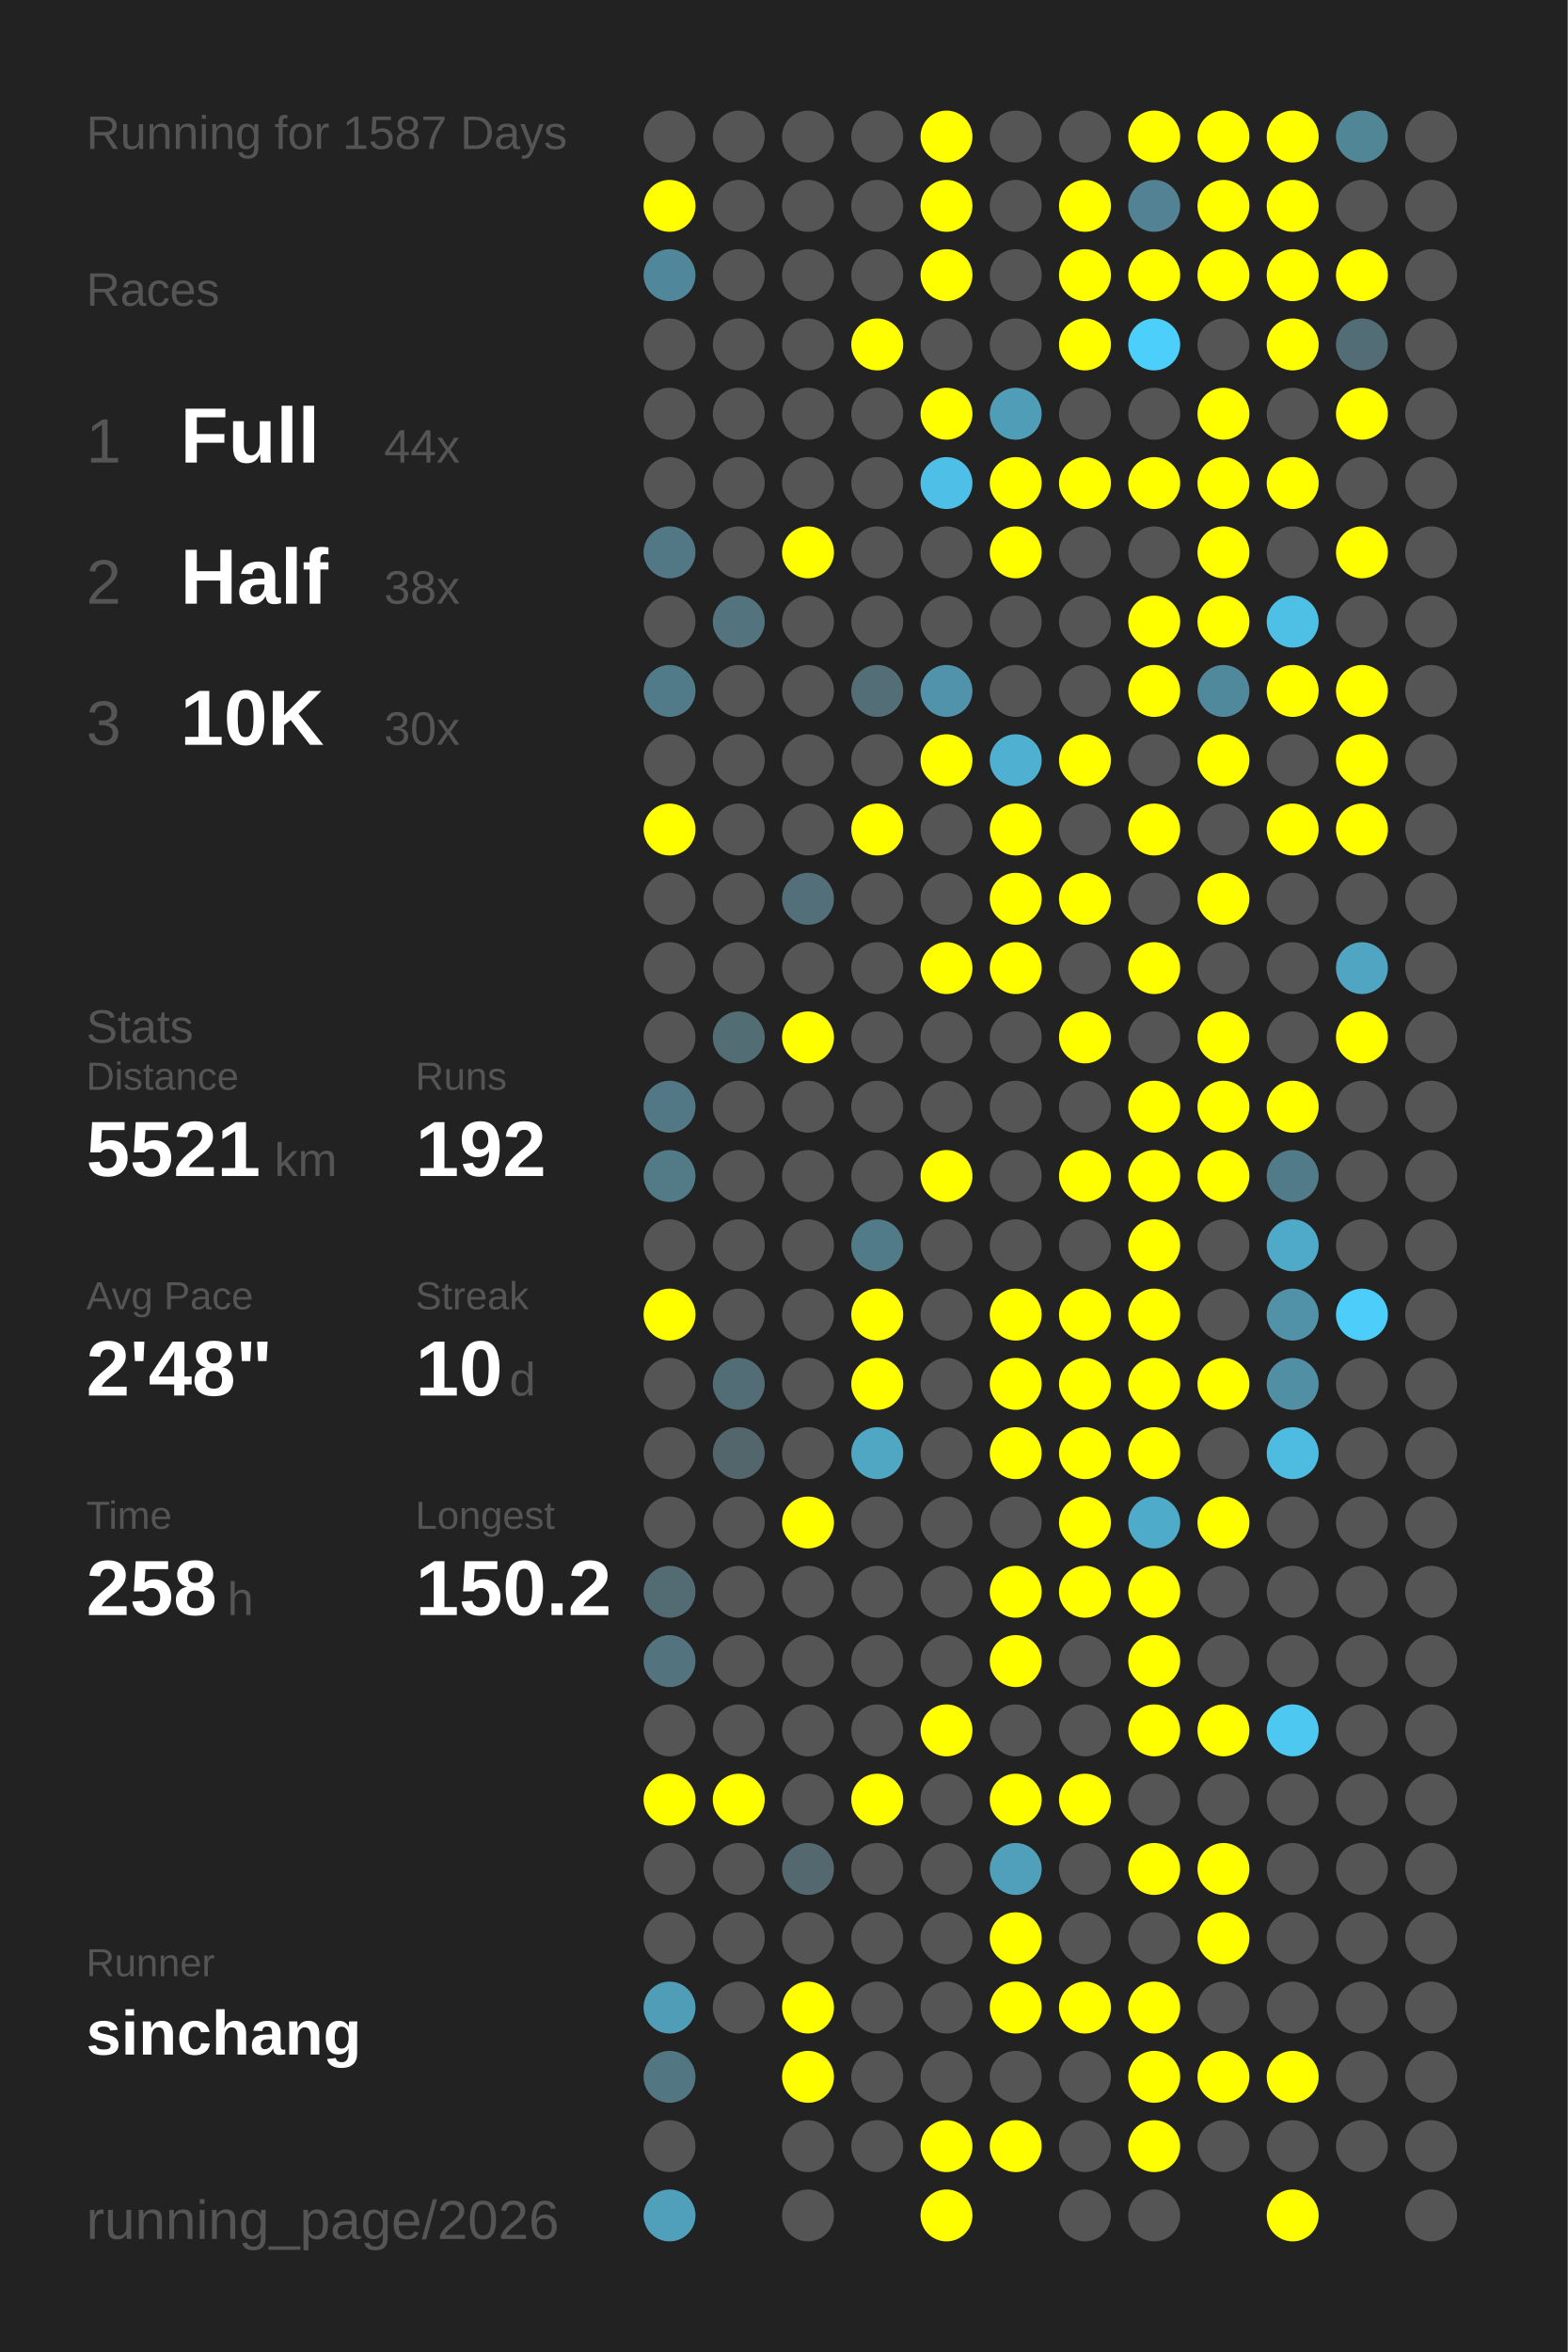
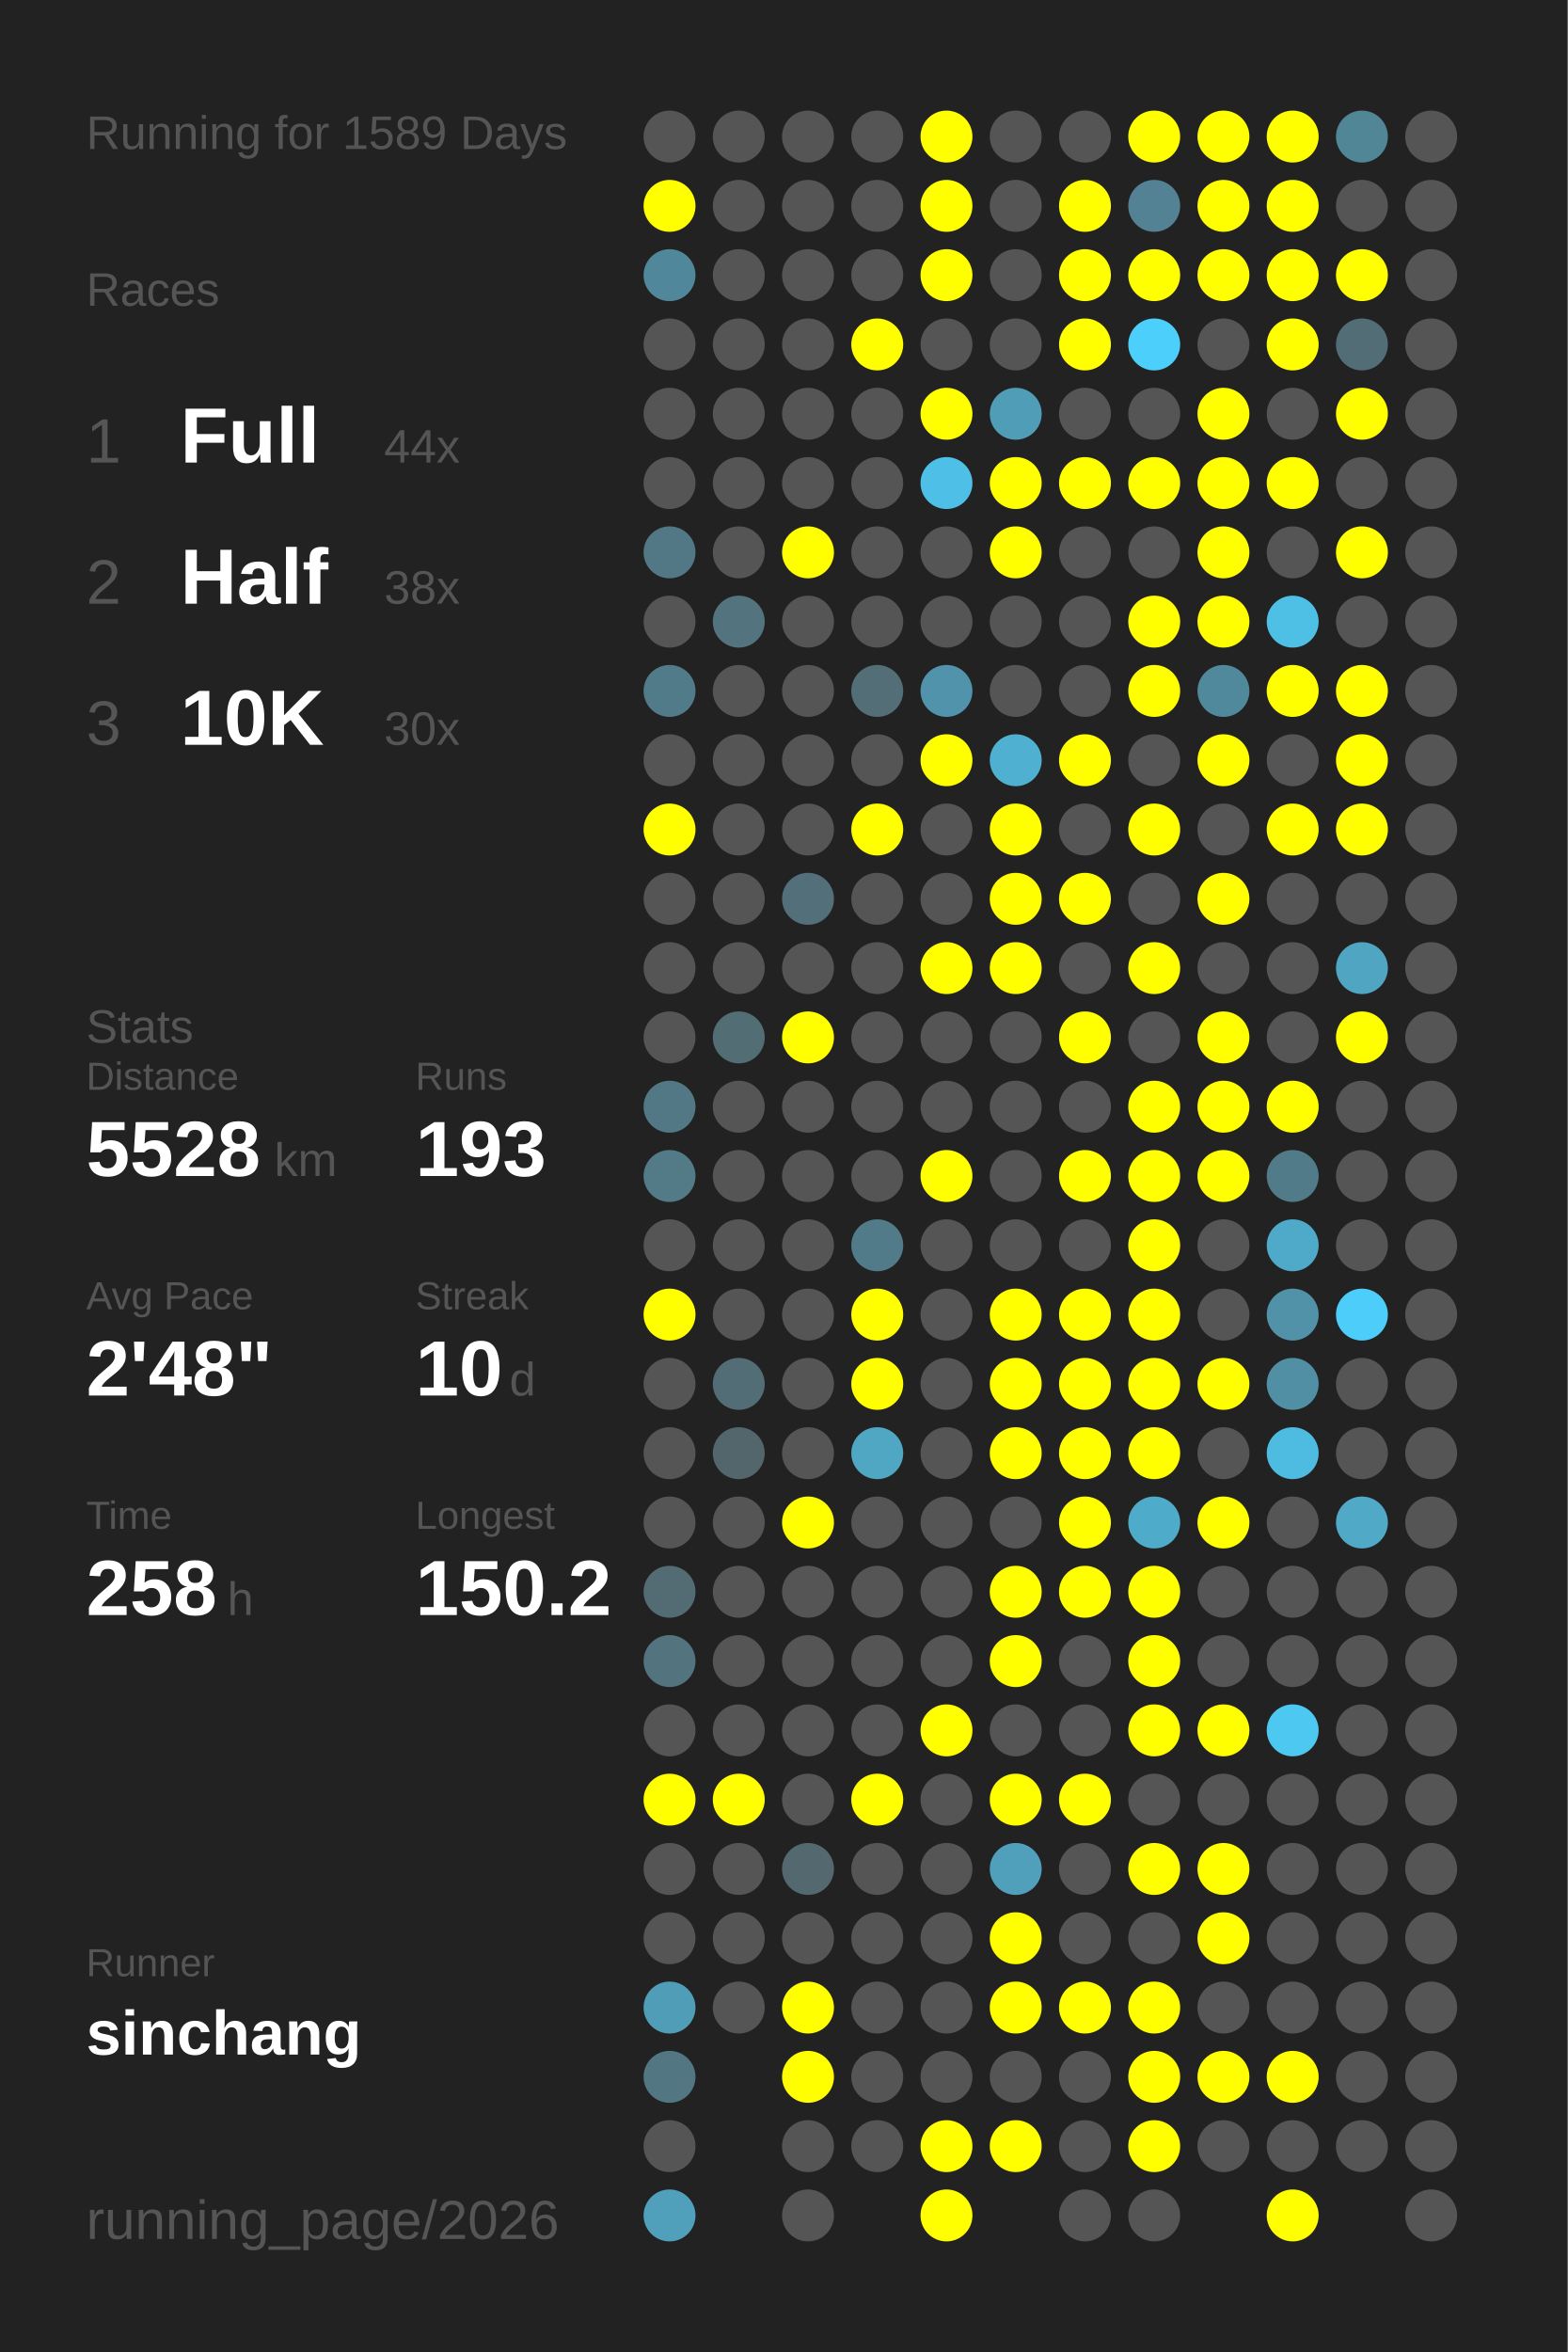
<svg xmlns="http://www.w3.org/2000/svg" baseProfile="full" height="300mm" version="1.1" viewBox="0,0,200,300" width="200mm">
  <defs />
  <rect fill="#222222" height="300" width="200" x="0" y="0" />
-   <text fill="#555555" style="font-size:6px; font-family:Arial;" x="11" y="19">Running for 1587 Days</text>
+   <text fill="#555555" style="font-size:6px; font-family:Arial;" x="11" y="19">Running for 1589 Days</text>
  <text fill="#555555" style="font-size:6px; font-family:Arial;" x="11" y="39">Races</text>
  <text fill="#555555" style="font-size:8px; font-family:Arial;" x="11" y="59">1</text>
  <text fill="#FFFFFF" style="font-size:10px; font-family:Arial; font-weight:bold;" x="23" y="59">Full</text>
  <text fill="#555555" style="font-size:6px; font-family:Arial;" x="49" y="59">44x</text>
  <text fill="#555555" style="font-size:8px; font-family:Arial;" x="11" y="77">2</text>
  <text fill="#FFFFFF" style="font-size:10px; font-family:Arial; font-weight:bold;" x="23" y="77">Half</text>
  <text fill="#555555" style="font-size:6px; font-family:Arial;" x="49" y="77">38x</text>
  <text fill="#555555" style="font-size:8px; font-family:Arial;" x="11" y="95">3</text>
  <text fill="#FFFFFF" style="font-size:10px; font-family:Arial; font-weight:bold;" x="23" y="95">10K</text>
  <text fill="#555555" style="font-size:6px; font-family:Arial;" x="49" y="95">30x</text>
  <text fill="#555555" style="font-size:6px; font-family:Arial;" x="11" y="133">Stats</text>
  <text fill="#555555" style="font-size:5px; font-family:Arial;" x="11" y="139">Distance</text>
-   <text fill="#FFFFFF" style="font-size:10px; font-family:Arial; font-weight:bold;" x="11" y="150">5521</text>
+   <text fill="#FFFFFF" style="font-size:10px; font-family:Arial; font-weight:bold;" x="11" y="150">5528</text>
  <text fill="#555555" style="font-size:6px; font-family:Arial;" x="35" y="150">km</text>
  <text fill="#555555" style="font-size:5px; font-family:Arial;" x="53" y="139">Runs</text>
-   <text fill="#FFFFFF" style="font-size:10px; font-family:Arial; font-weight:bold;" x="53" y="150">192</text>
+   <text fill="#FFFFFF" style="font-size:10px; font-family:Arial; font-weight:bold;" x="53" y="150">193</text>
  <text fill="#555555" style="font-size:5px; font-family:Arial;" x="11" y="167">Avg Pace</text>
  <text fill="#FFFFFF" style="font-size:10px; font-family:Arial; font-weight:bold;" x="11" y="178">2'48"</text>
  <text fill="#555555" style="font-size:5px; font-family:Arial;" x="53" y="167">Streak</text>
  <text fill="#FFFFFF" style="font-size:10px; font-family:Arial; font-weight:bold;" x="53" y="178">10</text>
  <text fill="#555555" style="font-size:6px; font-family:Arial;" x="65" y="178">d</text>
  <text fill="#555555" style="font-size:5px; font-family:Arial;" x="11" y="195">Time</text>
  <text fill="#FFFFFF" style="font-size:10px; font-family:Arial; font-weight:bold;" x="11" y="206">258</text>
  <text fill="#555555" style="font-size:6px; font-family:Arial;" x="29" y="206">h</text>
  <text fill="#555555" style="font-size:5px; font-family:Arial;" x="53" y="195">Longest</text>
  <text fill="#FFFFFF" style="font-size:10px; font-family:Arial; font-weight:bold;" x="53" y="206">150.2</text>
  <text fill="#555555" style="font-size:5px; font-family:Arial;" x="11" y="252.065">Runner</text>
  <text fill="#FFFFFF" style="font-size:8px; font-family:Arial; font-weight:bold;" x="11" y="262.065">sinchang</text>
  <text fill="#555555" style="font-size:7px; font-family:Arial;" x="11" y="285.581">running_page/2026</text>
  <circle cx="85.417" cy="17.419" fill="#555555" r="3.312" />
  <circle cx="85.417" cy="26.258" fill="#FFFF00" r="3.312" />
  <circle cx="85.417" cy="35.097" fill="#51879a" r="3.312" />
  <circle cx="85.417" cy="43.935" fill="#555555" r="3.312" />
  <circle cx="85.417" cy="52.774" fill="#555555" r="3.312" />
  <circle cx="85.417" cy="61.613" fill="#555555" r="3.312" />
  <circle cx="85.417" cy="70.452" fill="#527885" r="3.312" />
  <circle cx="85.417" cy="79.29" fill="#555555" r="3.312" />
  <circle cx="85.417" cy="88.129" fill="#527b89" r="3.312" />
  <circle cx="85.417" cy="96.968" fill="#555555" r="3.312" />
  <circle cx="85.417" cy="105.806" fill="#FFFF00" r="3.312" />
  <circle cx="85.417" cy="114.645" fill="#555555" r="3.312" />
  <circle cx="85.417" cy="123.484" fill="#555555" r="3.312" />
  <circle cx="85.417" cy="132.323" fill="#555555" r="3.312" />
  <circle cx="85.417" cy="141.161" fill="#527885" r="3.312" />
  <circle cx="85.417" cy="150" fill="#527a87" r="3.312" />
  <circle cx="85.417" cy="158.839" fill="#555555" r="3.312" />
  <circle cx="85.417" cy="167.677" fill="#FFFF00" r="3.312" />
  <circle cx="85.417" cy="176.516" fill="#555555" r="3.312" />
  <circle cx="85.417" cy="185.355" fill="#555555" r="3.312" />
  <circle cx="85.417" cy="194.194" fill="#555555" r="3.312" />
  <circle cx="85.417" cy="203.032" fill="#536b73" r="3.312" />
  <circle cx="85.417" cy="211.871" fill="#53737f" r="3.312" />
  <circle cx="85.417" cy="220.71" fill="#555555" r="3.312" />
  <circle cx="85.417" cy="229.548" fill="#FFFF00" r="3.312" />
  <circle cx="85.417" cy="238.387" fill="#555555" r="3.312" />
  <circle cx="85.417" cy="247.226" fill="#555555" r="3.312" />
  <circle cx="85.417" cy="256.065" fill="#509db7" r="3.312" />
  <circle cx="85.417" cy="264.903" fill="#527783" r="3.312" />
  <circle cx="85.417" cy="273.742" fill="#555555" r="3.312" />
  <circle cx="85.417" cy="282.581" fill="#50a0bc" r="3.312" />
  <circle cx="94.25" cy="17.419" fill="#555555" r="3.312" />
  <circle cx="94.25" cy="26.258" fill="#555555" r="3.312" />
  <circle cx="94.25" cy="35.097" fill="#555555" r="3.312" />
  <circle cx="94.25" cy="43.935" fill="#555555" r="3.312" />
  <circle cx="94.25" cy="52.774" fill="#555555" r="3.312" />
  <circle cx="94.25" cy="61.613" fill="#555555" r="3.312" />
  <circle cx="94.25" cy="70.452" fill="#555555" r="3.312" />
  <circle cx="94.25" cy="79.29" fill="#53747f" r="3.312" />
  <circle cx="94.25" cy="88.129" fill="#555555" r="3.312" />
  <circle cx="94.25" cy="96.968" fill="#555555" r="3.312" />
  <circle cx="94.25" cy="105.806" fill="#555555" r="3.312" />
  <circle cx="94.25" cy="114.645" fill="#555555" r="3.312" />
  <circle cx="94.25" cy="123.484" fill="#555555" r="3.312" />
  <circle cx="94.25" cy="132.323" fill="#536d75" r="3.312" />
  <circle cx="94.25" cy="141.161" fill="#555555" r="3.312" />
  <circle cx="94.25" cy="150" fill="#555555" r="3.312" />
  <circle cx="94.25" cy="158.839" fill="#555555" r="3.312" />
  <circle cx="94.25" cy="167.677" fill="#555555" r="3.312" />
  <circle cx="94.25" cy="176.516" fill="#536d76" r="3.312" />
  <circle cx="94.25" cy="185.355" fill="#53666c" r="3.312" />
  <circle cx="94.25" cy="194.194" fill="#555555" r="3.312" />
  <circle cx="94.25" cy="203.032" fill="#555555" r="3.312" />
  <circle cx="94.25" cy="211.871" fill="#555555" r="3.312" />
  <circle cx="94.25" cy="220.71" fill="#555555" r="3.312" />
  <circle cx="94.25" cy="229.548" fill="#FFFF00" r="3.312" />
  <circle cx="94.25" cy="238.387" fill="#555555" r="3.312" />
  <circle cx="94.25" cy="247.226" fill="#555555" r="3.312" />
  <circle cx="94.25" cy="256.065" fill="#555555" r="3.312" />
  <circle cx="103.083" cy="17.419" fill="#555555" r="3.312" />
  <circle cx="103.083" cy="26.258" fill="#555555" r="3.312" />
  <circle cx="103.083" cy="35.097" fill="#555555" r="3.312" />
  <circle cx="103.083" cy="43.935" fill="#555555" r="3.312" />
  <circle cx="103.083" cy="52.774" fill="#555555" r="3.312" />
  <circle cx="103.083" cy="61.613" fill="#555555" r="3.312" />
  <circle cx="103.083" cy="70.452" fill="#FFFF00" r="3.312" />
  <circle cx="103.083" cy="79.29" fill="#555555" r="3.312" />
  <circle cx="103.083" cy="88.129" fill="#555555" r="3.312" />
  <circle cx="103.083" cy="96.968" fill="#555555" r="3.312" />
  <circle cx="103.083" cy="105.806" fill="#555555" r="3.312" />
  <circle cx="103.083" cy="114.645" fill="#536f79" r="3.312" />
  <circle cx="103.083" cy="123.484" fill="#555555" r="3.312" />
  <circle cx="103.083" cy="132.323" fill="#FFFF00" r="3.312" />
  <circle cx="103.083" cy="141.161" fill="#555555" r="3.312" />
  <circle cx="103.083" cy="150" fill="#555555" r="3.312" />
  <circle cx="103.083" cy="158.839" fill="#555555" r="3.312" />
  <circle cx="103.083" cy="167.677" fill="#555555" r="3.312" />
  <circle cx="103.083" cy="176.516" fill="#555555" r="3.312" />
  <circle cx="103.083" cy="185.355" fill="#555555" r="3.312" />
  <circle cx="103.083" cy="194.194" fill="#FFFF00" r="3.312" />
  <circle cx="103.083" cy="203.032" fill="#555555" r="3.312" />
  <circle cx="103.083" cy="211.871" fill="#555555" r="3.312" />
  <circle cx="103.083" cy="220.71" fill="#555555" r="3.312" />
  <circle cx="103.083" cy="229.548" fill="#555555" r="3.312" />
  <circle cx="103.083" cy="238.387" fill="#53686f" r="3.312" />
  <circle cx="103.083" cy="247.226" fill="#555555" r="3.312" />
  <circle cx="103.083" cy="256.065" fill="#FFFF00" r="3.312" />
  <circle cx="103.083" cy="264.903" fill="#FFFF00" r="3.312" />
  <circle cx="103.083" cy="273.742" fill="#555555" r="3.312" />
  <circle cx="103.083" cy="282.581" fill="#555555" r="3.312" />
  <circle cx="111.917" cy="17.419" fill="#555555" r="3.312" />
  <circle cx="111.917" cy="26.258" fill="#555555" r="3.312" />
  <circle cx="111.917" cy="35.097" fill="#555555" r="3.312" />
  <circle cx="111.917" cy="43.935" fill="#FFFF00" r="3.312" />
  <circle cx="111.917" cy="52.774" fill="#555555" r="3.312" />
  <circle cx="111.917" cy="61.613" fill="#555555" r="3.312" />
  <circle cx="111.917" cy="70.452" fill="#555555" r="3.312" />
  <circle cx="111.917" cy="79.29" fill="#555555" r="3.312" />
  <circle cx="111.917" cy="88.129" fill="#536e77" r="3.312" />
  <circle cx="111.917" cy="96.968" fill="#555555" r="3.312" />
  <circle cx="111.917" cy="105.806" fill="#FFFF00" r="3.312" />
  <circle cx="111.917" cy="114.645" fill="#555555" r="3.312" />
  <circle cx="111.917" cy="123.484" fill="#555555" r="3.312" />
  <circle cx="111.917" cy="132.323" fill="#555555" r="3.312" />
  <circle cx="111.917" cy="141.161" fill="#555555" r="3.312" />
  <circle cx="111.917" cy="150" fill="#555555" r="3.312" />
  <circle cx="111.917" cy="158.839" fill="#527b89" r="3.312" />
  <circle cx="111.917" cy="167.677" fill="#FFFF00" r="3.312" />
  <circle cx="111.917" cy="176.516" fill="#FFFF00" r="3.312" />
  <circle cx="111.917" cy="185.355" fill="#4fa7c4" r="3.312" />
  <circle cx="111.917" cy="194.194" fill="#555555" r="3.312" />
  <circle cx="111.917" cy="203.032" fill="#555555" r="3.312" />
  <circle cx="111.917" cy="211.871" fill="#555555" r="3.312" />
  <circle cx="111.917" cy="220.71" fill="#555555" r="3.312" />
  <circle cx="111.917" cy="229.548" fill="#FFFF00" r="3.312" />
  <circle cx="111.917" cy="238.387" fill="#555555" r="3.312" />
  <circle cx="111.917" cy="247.226" fill="#555555" r="3.312" />
  <circle cx="111.917" cy="256.065" fill="#555555" r="3.312" />
  <circle cx="111.917" cy="264.903" fill="#555555" r="3.312" />
  <circle cx="111.917" cy="273.742" fill="#555555" r="3.312" />
  <circle cx="120.75" cy="17.419" fill="#FFFF00" r="3.312" />
  <circle cx="120.75" cy="26.258" fill="#FFFF00" r="3.312" />
  <circle cx="120.75" cy="35.097" fill="#FFFF00" r="3.312" />
  <circle cx="120.75" cy="43.935" fill="#555555" r="3.312" />
  <circle cx="120.75" cy="52.774" fill="#FFFF00" r="3.312" />
  <circle cx="120.75" cy="61.613" fill="#4ec0e7" r="3.312" />
  <circle cx="120.75" cy="70.452" fill="#555555" r="3.312" />
  <circle cx="120.75" cy="79.29" fill="#555555" r="3.312" />
  <circle cx="120.75" cy="88.129" fill="#5093aa" r="3.312" />
  <circle cx="120.75" cy="96.968" fill="#FFFF00" r="3.312" />
  <circle cx="120.75" cy="105.806" fill="#555555" r="3.312" />
  <circle cx="120.75" cy="114.645" fill="#555555" r="3.312" />
  <circle cx="120.75" cy="123.484" fill="#FFFF00" r="3.312" />
  <circle cx="120.75" cy="132.323" fill="#555555" r="3.312" />
  <circle cx="120.75" cy="141.161" fill="#555555" r="3.312" />
  <circle cx="120.75" cy="150" fill="#FFFF00" r="3.312" />
  <circle cx="120.75" cy="158.839" fill="#555555" r="3.312" />
  <circle cx="120.75" cy="167.677" fill="#555555" r="3.312" />
  <circle cx="120.75" cy="176.516" fill="#555555" r="3.312" />
  <circle cx="120.75" cy="185.355" fill="#555555" r="3.312" />
  <circle cx="120.75" cy="194.194" fill="#555555" r="3.312" />
  <circle cx="120.75" cy="203.032" fill="#555555" r="3.312" />
  <circle cx="120.75" cy="211.871" fill="#555555" r="3.312" />
  <circle cx="120.75" cy="220.71" fill="#FFFF00" r="3.312" />
  <circle cx="120.75" cy="229.548" fill="#555555" r="3.312" />
  <circle cx="120.75" cy="238.387" fill="#555555" r="3.312" />
  <circle cx="120.75" cy="247.226" fill="#555555" r="3.312" />
  <circle cx="120.75" cy="256.065" fill="#555555" r="3.312" />
  <circle cx="120.75" cy="264.903" fill="#555555" r="3.312" />
  <circle cx="120.75" cy="273.742" fill="#FFFF00" r="3.312" />
  <circle cx="120.75" cy="282.581" fill="#FFFF00" r="3.312" />
  <circle cx="129.583" cy="17.419" fill="#555555" r="3.312" />
  <circle cx="129.583" cy="26.258" fill="#555555" r="3.312" />
  <circle cx="129.583" cy="35.097" fill="#555555" r="3.312" />
  <circle cx="129.583" cy="43.935" fill="#555555" r="3.312" />
  <circle cx="129.583" cy="52.774" fill="#509db7" r="3.312" />
  <circle cx="129.583" cy="61.613" fill="#FFFF00" r="3.312" />
  <circle cx="129.583" cy="70.452" fill="#FFFF00" r="3.312" />
  <circle cx="129.583" cy="79.29" fill="#555555" r="3.312" />
  <circle cx="129.583" cy="88.129" fill="#555555" r="3.312" />
  <circle cx="129.583" cy="96.968" fill="#4fb0d1" r="3.312" />
  <circle cx="129.583" cy="105.806" fill="#FFFF00" r="3.312" />
  <circle cx="129.583" cy="114.645" fill="#FFFF00" r="3.312" />
  <circle cx="129.583" cy="123.484" fill="#FFFF00" r="3.312" />
  <circle cx="129.583" cy="132.323" fill="#555555" r="3.312" />
  <circle cx="129.583" cy="141.161" fill="#555555" r="3.312" />
  <circle cx="129.583" cy="150" fill="#555555" r="3.312" />
  <circle cx="129.583" cy="158.839" fill="#555555" r="3.312" />
  <circle cx="129.583" cy="167.677" fill="#FFFF00" r="3.312" />
  <circle cx="129.583" cy="176.516" fill="#FFFF00" r="3.312" />
  <circle cx="129.583" cy="185.355" fill="#FFFF00" r="3.312" />
  <circle cx="129.583" cy="194.194" fill="#555555" r="3.312" />
  <circle cx="129.583" cy="203.032" fill="#FFFF00" r="3.312" />
  <circle cx="129.583" cy="211.871" fill="#FFFF00" r="3.312" />
  <circle cx="129.583" cy="220.71" fill="#555555" r="3.312" />
  <circle cx="129.583" cy="229.548" fill="#FFFF00" r="3.312" />
  <circle cx="129.583" cy="238.387" fill="#50a0bb" r="3.312" />
  <circle cx="129.583" cy="247.226" fill="#FFFF00" r="3.312" />
  <circle cx="129.583" cy="256.065" fill="#FFFF00" r="3.312" />
  <circle cx="129.583" cy="264.903" fill="#555555" r="3.312" />
  <circle cx="129.583" cy="273.742" fill="#FFFF00" r="3.312" />
  <circle cx="138.417" cy="17.419" fill="#555555" r="3.312" />
  <circle cx="138.417" cy="26.258" fill="#FFFF00" r="3.312" />
  <circle cx="138.417" cy="35.097" fill="#FFFF00" r="3.312" />
  <circle cx="138.417" cy="43.935" fill="#FFFF00" r="3.312" />
  <circle cx="138.417" cy="52.774" fill="#555555" r="3.312" />
  <circle cx="138.417" cy="61.613" fill="#FFFF00" r="3.312" />
  <circle cx="138.417" cy="70.452" fill="#555555" r="3.312" />
  <circle cx="138.417" cy="79.29" fill="#555555" r="3.312" />
  <circle cx="138.417" cy="88.129" fill="#555555" r="3.312" />
  <circle cx="138.417" cy="96.968" fill="#FFFF00" r="3.312" />
  <circle cx="138.417" cy="105.806" fill="#555555" r="3.312" />
  <circle cx="138.417" cy="114.645" fill="#FFFF00" r="3.312" />
  <circle cx="138.417" cy="123.484" fill="#555555" r="3.312" />
  <circle cx="138.417" cy="132.323" fill="#FFFF00" r="3.312" />
  <circle cx="138.417" cy="141.161" fill="#555555" r="3.312" />
  <circle cx="138.417" cy="150" fill="#FFFF00" r="3.312" />
  <circle cx="138.417" cy="158.839" fill="#555555" r="3.312" />
  <circle cx="138.417" cy="167.677" fill="#FFFF00" r="3.312" />
  <circle cx="138.417" cy="176.516" fill="#FFFF00" r="3.312" />
  <circle cx="138.417" cy="185.355" fill="#FFFF00" r="3.312" />
  <circle cx="138.417" cy="194.194" fill="#FFFF00" r="3.312" />
  <circle cx="138.417" cy="203.032" fill="#FFFF00" r="3.312" />
  <circle cx="138.417" cy="211.871" fill="#555555" r="3.312" />
  <circle cx="138.417" cy="220.71" fill="#555555" r="3.312" />
  <circle cx="138.417" cy="229.548" fill="#FFFF00" r="3.312" />
  <circle cx="138.417" cy="238.387" fill="#555555" r="3.312" />
  <circle cx="138.417" cy="247.226" fill="#555555" r="3.312" />
  <circle cx="138.417" cy="256.065" fill="#FFFF00" r="3.312" />
  <circle cx="138.417" cy="264.903" fill="#555555" r="3.312" />
  <circle cx="138.417" cy="273.742" fill="#555555" r="3.312" />
  <circle cx="138.417" cy="282.581" fill="#555555" r="3.312" />
  <circle cx="147.25" cy="17.419" fill="#FFFF00" r="3.312" />
  <circle cx="147.25" cy="26.258" fill="#528293" r="3.312" />
  <circle cx="147.25" cy="35.097" fill="#FFFF00" r="3.312" />
  <circle cx="147.25" cy="43.935" fill="#4dcffb" r="3.312" />
  <circle cx="147.25" cy="52.774" fill="#555555" r="3.312" />
  <circle cx="147.25" cy="61.613" fill="#FFFF00" r="3.312" />
  <circle cx="147.25" cy="70.452" fill="#555555" r="3.312" />
  <circle cx="147.25" cy="79.29" fill="#FFFF00" r="3.312" />
  <circle cx="147.25" cy="88.129" fill="#FFFF00" r="3.312" />
  <circle cx="147.25" cy="96.968" fill="#555555" r="3.312" />
  <circle cx="147.25" cy="105.806" fill="#FFFF00" r="3.312" />
  <circle cx="147.25" cy="114.645" fill="#555555" r="3.312" />
  <circle cx="147.25" cy="123.484" fill="#FFFF00" r="3.312" />
  <circle cx="147.25" cy="132.323" fill="#555555" r="3.312" />
  <circle cx="147.25" cy="141.161" fill="#FFFF00" r="3.312" />
  <circle cx="147.25" cy="150" fill="#FFFF00" r="3.312" />
  <circle cx="147.25" cy="158.839" fill="#FFFF00" r="3.312" />
  <circle cx="147.25" cy="167.677" fill="#FFFF00" r="3.312" />
  <circle cx="147.25" cy="176.516" fill="#FFFF00" r="3.312" />
  <circle cx="147.25" cy="185.355" fill="#FFFF00" r="3.312" />
  <circle cx="147.25" cy="194.194" fill="#4fabca" r="3.312" />
  <circle cx="147.25" cy="203.032" fill="#FFFF00" r="3.312" />
  <circle cx="147.25" cy="211.871" fill="#FFFF00" r="3.312" />
  <circle cx="147.25" cy="220.71" fill="#FFFF00" r="3.312" />
  <circle cx="147.25" cy="229.548" fill="#555555" r="3.312" />
  <circle cx="147.25" cy="238.387" fill="#FFFF00" r="3.312" />
  <circle cx="147.25" cy="247.226" fill="#555555" r="3.312" />
  <circle cx="147.25" cy="256.065" fill="#FFFF00" r="3.312" />
  <circle cx="147.25" cy="264.903" fill="#FFFF00" r="3.312" />
  <circle cx="147.25" cy="273.742" fill="#FFFF00" r="3.312" />
  <circle cx="147.25" cy="282.581" fill="#555555" r="3.312" />
  <circle cx="156.083" cy="17.419" fill="#FFFF00" r="3.312" />
  <circle cx="156.083" cy="26.258" fill="#FFFF00" r="3.312" />
  <circle cx="156.083" cy="35.097" fill="#FFFF00" r="3.312" />
  <circle cx="156.083" cy="43.935" fill="#555555" r="3.312" />
  <circle cx="156.083" cy="52.774" fill="#FFFF00" r="3.312" />
  <circle cx="156.083" cy="61.613" fill="#FFFF00" r="3.312" />
  <circle cx="156.083" cy="70.452" fill="#FFFF00" r="3.312" />
  <circle cx="156.083" cy="79.29" fill="#FFFF00" r="3.312" />
  <circle cx="156.083" cy="88.129" fill="#51899c" r="3.312" />
  <circle cx="156.083" cy="96.968" fill="#FFFF00" r="3.312" />
  <circle cx="156.083" cy="105.806" fill="#555555" r="3.312" />
  <circle cx="156.083" cy="114.645" fill="#FFFF00" r="3.312" />
  <circle cx="156.083" cy="123.484" fill="#555555" r="3.312" />
  <circle cx="156.083" cy="132.323" fill="#FFFF00" r="3.312" />
  <circle cx="156.083" cy="141.161" fill="#FFFF00" r="3.312" />
  <circle cx="156.083" cy="150" fill="#FFFF00" r="3.312" />
  <circle cx="156.083" cy="158.839" fill="#555555" r="3.312" />
  <circle cx="156.083" cy="167.677" fill="#555555" r="3.312" />
  <circle cx="156.083" cy="176.516" fill="#FFFF00" r="3.312" />
  <circle cx="156.083" cy="185.355" fill="#555555" r="3.312" />
  <circle cx="156.083" cy="194.194" fill="#FFFF00" r="3.312" />
  <circle cx="156.083" cy="203.032" fill="#555555" r="3.312" />
  <circle cx="156.083" cy="211.871" fill="#555555" r="3.312" />
  <circle cx="156.083" cy="220.71" fill="#FFFF00" r="3.312" />
  <circle cx="156.083" cy="229.548" fill="#555555" r="3.312" />
  <circle cx="156.083" cy="238.387" fill="#FFFF00" r="3.312" />
  <circle cx="156.083" cy="247.226" fill="#FFFF00" r="3.312" />
  <circle cx="156.083" cy="256.065" fill="#555555" r="3.312" />
  <circle cx="156.083" cy="264.903" fill="#FFFF00" r="3.312" />
  <circle cx="156.083" cy="273.742" fill="#555555" r="3.312" />
  <circle cx="164.917" cy="17.419" fill="#FFFF00" r="3.312" />
  <circle cx="164.917" cy="26.258" fill="#FFFF00" r="3.312" />
  <circle cx="164.917" cy="35.097" fill="#FFFF00" r="3.312" />
  <circle cx="164.917" cy="43.935" fill="#FFFF00" r="3.312" />
  <circle cx="164.917" cy="52.774" fill="#555555" r="3.312" />
  <circle cx="164.917" cy="61.613" fill="#FFFF00" r="3.312" />
  <circle cx="164.917" cy="70.452" fill="#555555" r="3.312" />
  <circle cx="164.917" cy="79.29" fill="#4ec0e6" r="3.312" />
  <circle cx="164.917" cy="88.129" fill="#FFFF00" r="3.312" />
  <circle cx="164.917" cy="96.968" fill="#555555" r="3.312" />
  <circle cx="164.917" cy="105.806" fill="#FFFF00" r="3.312" />
  <circle cx="164.917" cy="114.645" fill="#555555" r="3.312" />
  <circle cx="164.917" cy="123.484" fill="#555555" r="3.312" />
  <circle cx="164.917" cy="132.323" fill="#555555" r="3.312" />
  <circle cx="164.917" cy="141.161" fill="#FFFF00" r="3.312" />
  <circle cx="164.917" cy="150" fill="#527b89" r="3.312" />
  <circle cx="164.917" cy="158.839" fill="#4fa9c8" r="3.312" />
  <circle cx="164.917" cy="167.677" fill="#5192a9" r="3.312" />
  <circle cx="164.917" cy="176.516" fill="#518fa5" r="3.312" />
  <circle cx="164.917" cy="185.355" fill="#4ebce1" r="3.312" />
  <circle cx="164.917" cy="194.194" fill="#555555" r="3.312" />
  <circle cx="164.917" cy="203.032" fill="#555555" r="3.312" />
  <circle cx="164.917" cy="211.871" fill="#555555" r="3.312" />
  <circle cx="164.917" cy="220.71" fill="#4dc8f1" r="3.312" />
  <circle cx="164.917" cy="229.548" fill="#555555" r="3.312" />
  <circle cx="164.917" cy="238.387" fill="#555555" r="3.312" />
  <circle cx="164.917" cy="247.226" fill="#555555" r="3.312" />
  <circle cx="164.917" cy="256.065" fill="#555555" r="3.312" />
  <circle cx="164.917" cy="264.903" fill="#FFFF00" r="3.312" />
  <circle cx="164.917" cy="273.742" fill="#555555" r="3.312" />
  <circle cx="164.917" cy="282.581" fill="#FFFF00" r="3.312" />
  <circle cx="173.75" cy="17.419" fill="#518697" r="3.312" />
  <circle cx="173.75" cy="26.258" fill="#555555" r="3.312" />
  <circle cx="173.75" cy="35.097" fill="#FFFF00" r="3.312" />
  <circle cx="173.75" cy="43.935" fill="#536d76" r="3.312" />
  <circle cx="173.75" cy="52.774" fill="#FFFF00" r="3.312" />
  <circle cx="173.75" cy="61.613" fill="#555555" r="3.312" />
  <circle cx="173.75" cy="70.452" fill="#FFFF00" r="3.312" />
  <circle cx="173.75" cy="79.29" fill="#555555" r="3.312" />
  <circle cx="173.75" cy="88.129" fill="#FFFF00" r="3.312" />
  <circle cx="173.75" cy="96.968" fill="#FFFF00" r="3.312" />
  <circle cx="173.75" cy="105.806" fill="#FFFF00" r="3.312" />
  <circle cx="173.75" cy="114.645" fill="#555555" r="3.312" />
  <circle cx="173.75" cy="123.484" fill="#4fa5c2" r="3.312" />
  <circle cx="173.75" cy="132.323" fill="#FFFF00" r="3.312" />
  <circle cx="173.75" cy="141.161" fill="#555555" r="3.312" />
  <circle cx="173.75" cy="150" fill="#555555" r="3.312" />
  <circle cx="173.75" cy="158.839" fill="#555555" r="3.312" />
  <circle cx="173.75" cy="167.677" fill="#4dcefa" r="3.312" />
  <circle cx="173.75" cy="176.516" fill="#555555" r="3.312" />
  <circle cx="173.75" cy="185.355" fill="#555555" r="3.312" />
-   <circle cx="173.75" cy="194.194" fill="#555555" r="3.312" />
+   <circle cx="173.75" cy="194.194" fill="#4fa9c7" r="3.312" />
  <circle cx="173.75" cy="203.032" fill="#555555" r="3.312" />
  <circle cx="173.75" cy="211.871" fill="#555555" r="3.312" />
  <circle cx="173.75" cy="220.71" fill="#555555" r="3.312" />
  <circle cx="173.75" cy="229.548" fill="#555555" r="3.312" />
  <circle cx="173.75" cy="238.387" fill="#555555" r="3.312" />
  <circle cx="173.75" cy="247.226" fill="#555555" r="3.312" />
  <circle cx="173.75" cy="256.065" fill="#555555" r="3.312" />
  <circle cx="173.75" cy="264.903" fill="#555555" r="3.312" />
  <circle cx="173.75" cy="273.742" fill="#555555" r="3.312" />
  <circle cx="182.583" cy="17.419" fill="#555555" r="3.312" />
  <circle cx="182.583" cy="26.258" fill="#555555" r="3.312" />
  <circle cx="182.583" cy="35.097" fill="#555555" r="3.312" />
  <circle cx="182.583" cy="43.935" fill="#555555" r="3.312" />
  <circle cx="182.583" cy="52.774" fill="#555555" r="3.312" />
  <circle cx="182.583" cy="61.613" fill="#555555" r="3.312" />
  <circle cx="182.583" cy="70.452" fill="#555555" r="3.312" />
  <circle cx="182.583" cy="79.29" fill="#555555" r="3.312" />
  <circle cx="182.583" cy="88.129" fill="#555555" r="3.312" />
  <circle cx="182.583" cy="96.968" fill="#555555" r="3.312" />
  <circle cx="182.583" cy="105.806" fill="#555555" r="3.312" />
  <circle cx="182.583" cy="114.645" fill="#555555" r="3.312" />
  <circle cx="182.583" cy="123.484" fill="#555555" r="3.312" />
  <circle cx="182.583" cy="132.323" fill="#555555" r="3.312" />
  <circle cx="182.583" cy="141.161" fill="#555555" r="3.312" />
  <circle cx="182.583" cy="150" fill="#555555" r="3.312" />
  <circle cx="182.583" cy="158.839" fill="#555555" r="3.312" />
  <circle cx="182.583" cy="167.677" fill="#555555" r="3.312" />
  <circle cx="182.583" cy="176.516" fill="#555555" r="3.312" />
  <circle cx="182.583" cy="185.355" fill="#555555" r="3.312" />
  <circle cx="182.583" cy="194.194" fill="#555555" r="3.312" />
  <circle cx="182.583" cy="203.032" fill="#555555" r="3.312" />
  <circle cx="182.583" cy="211.871" fill="#555555" r="3.312" />
  <circle cx="182.583" cy="220.71" fill="#555555" r="3.312" />
  <circle cx="182.583" cy="229.548" fill="#555555" r="3.312" />
  <circle cx="182.583" cy="238.387" fill="#555555" r="3.312" />
  <circle cx="182.583" cy="247.226" fill="#555555" r="3.312" />
  <circle cx="182.583" cy="256.065" fill="#555555" r="3.312" />
  <circle cx="182.583" cy="264.903" fill="#555555" r="3.312" />
  <circle cx="182.583" cy="273.742" fill="#555555" r="3.312" />
  <circle cx="182.583" cy="282.581" fill="#555555" r="3.312" />
</svg>
